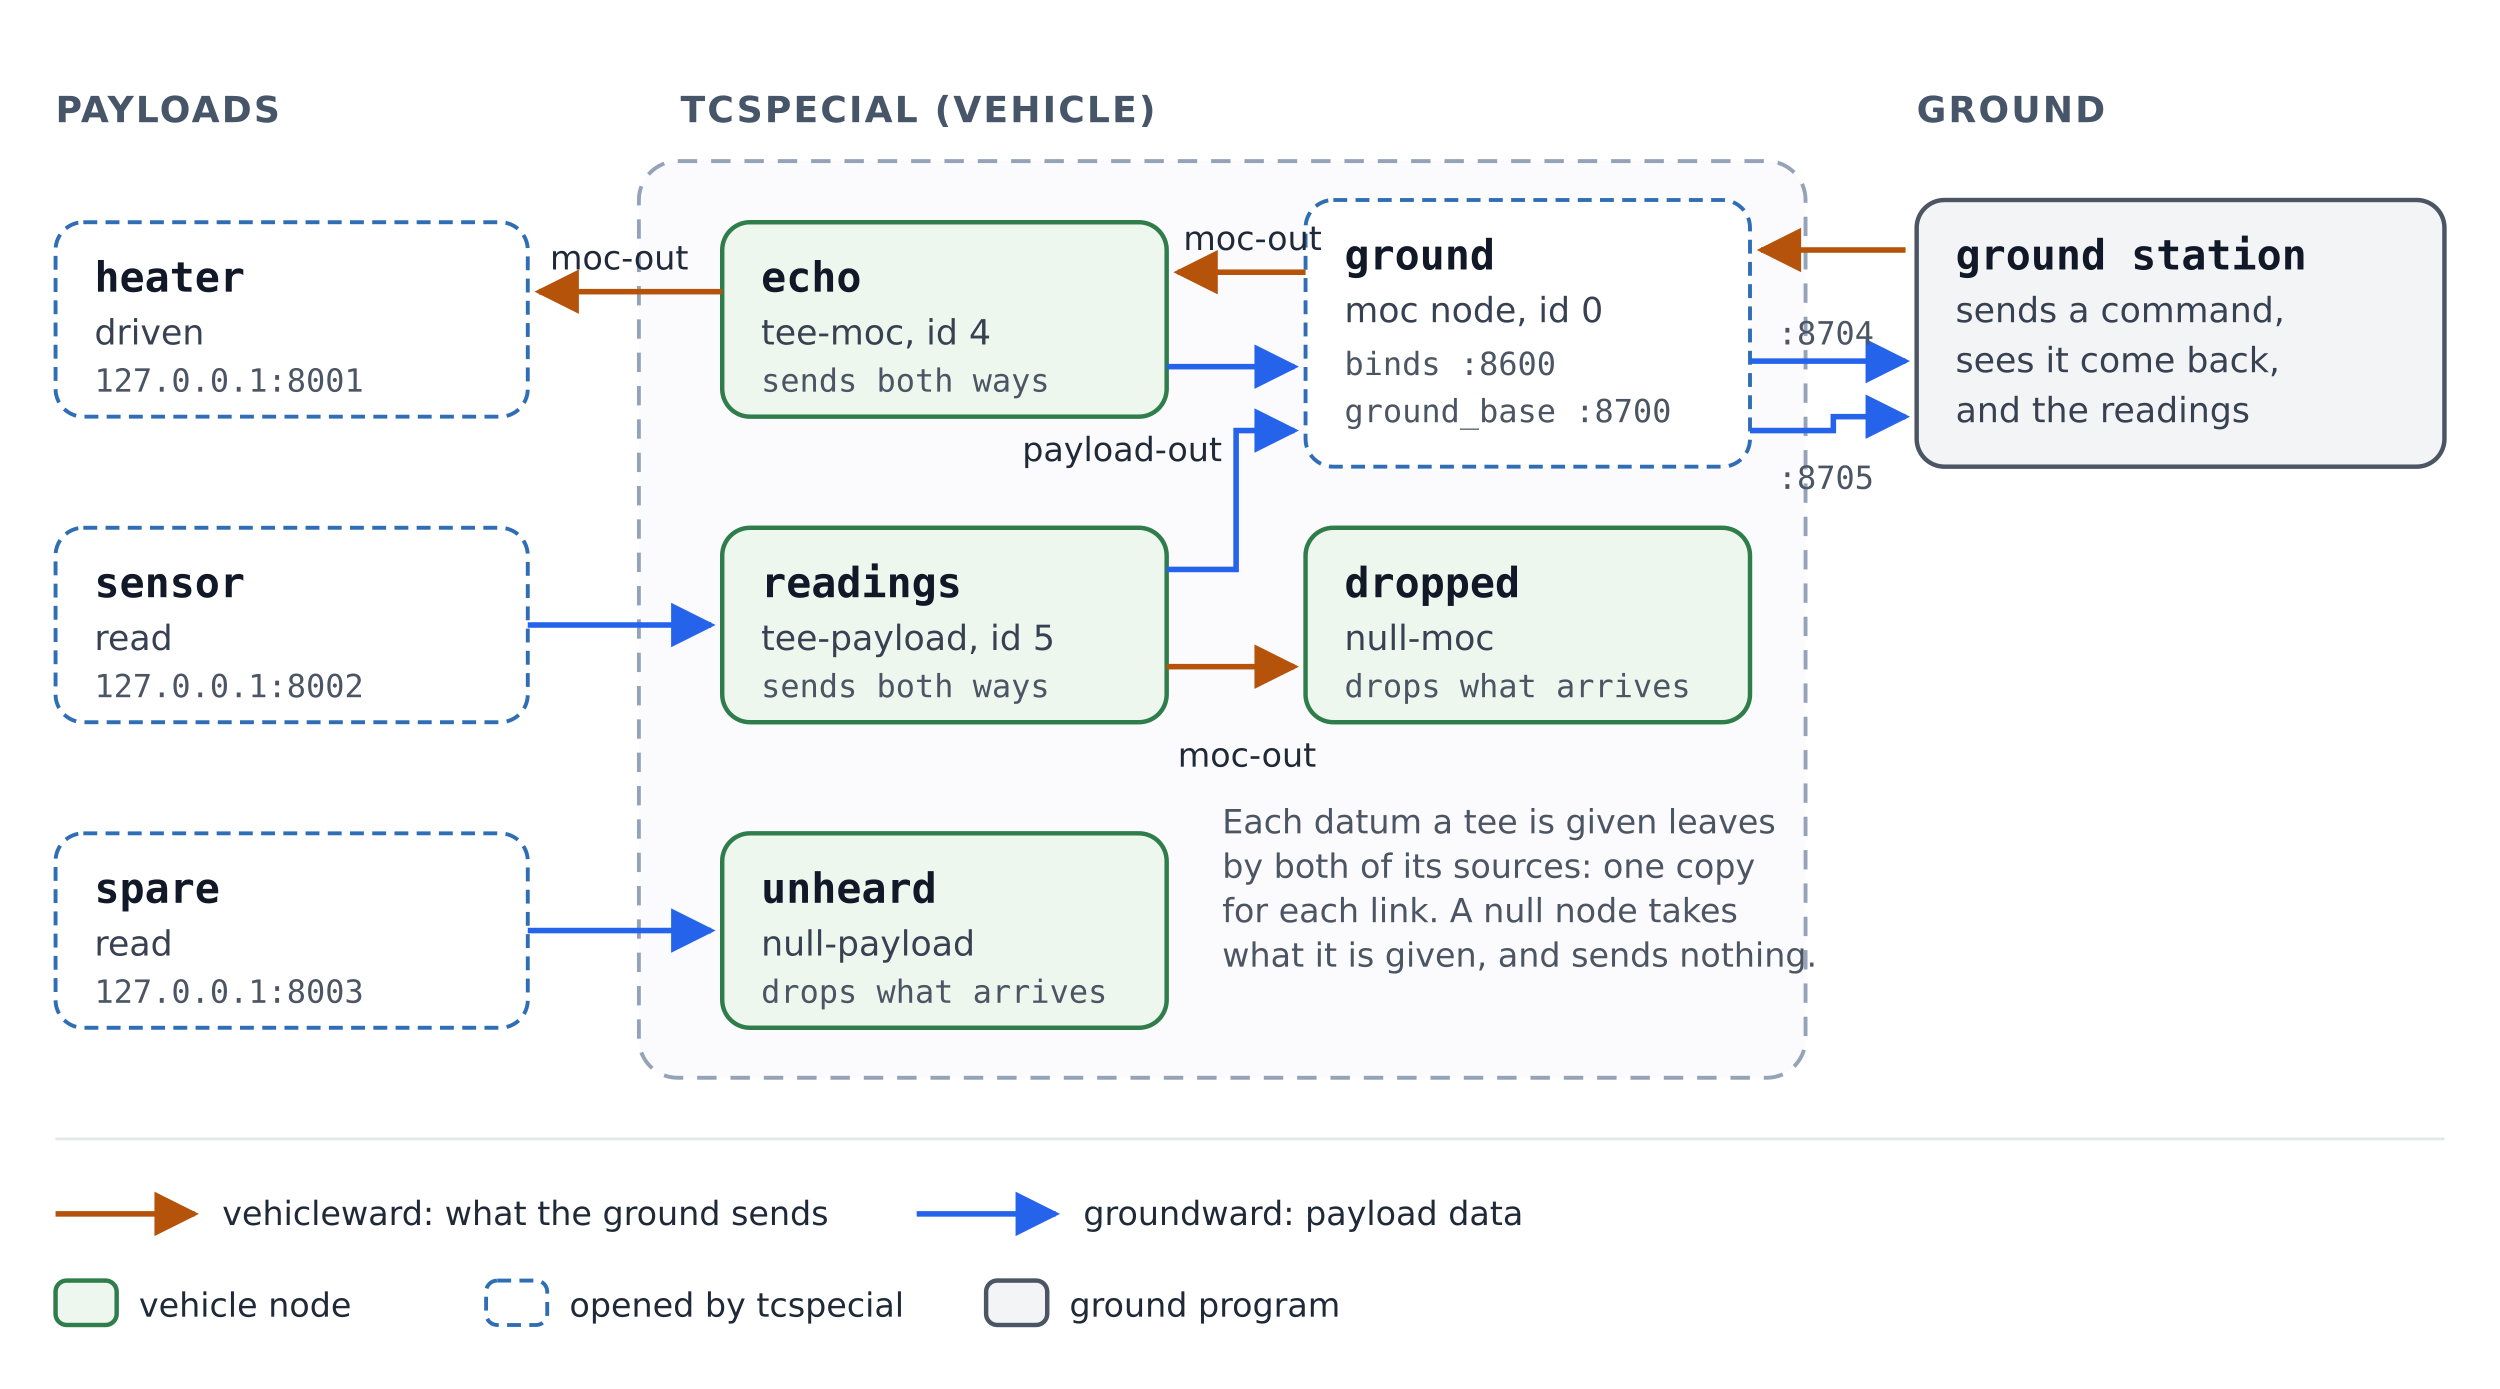
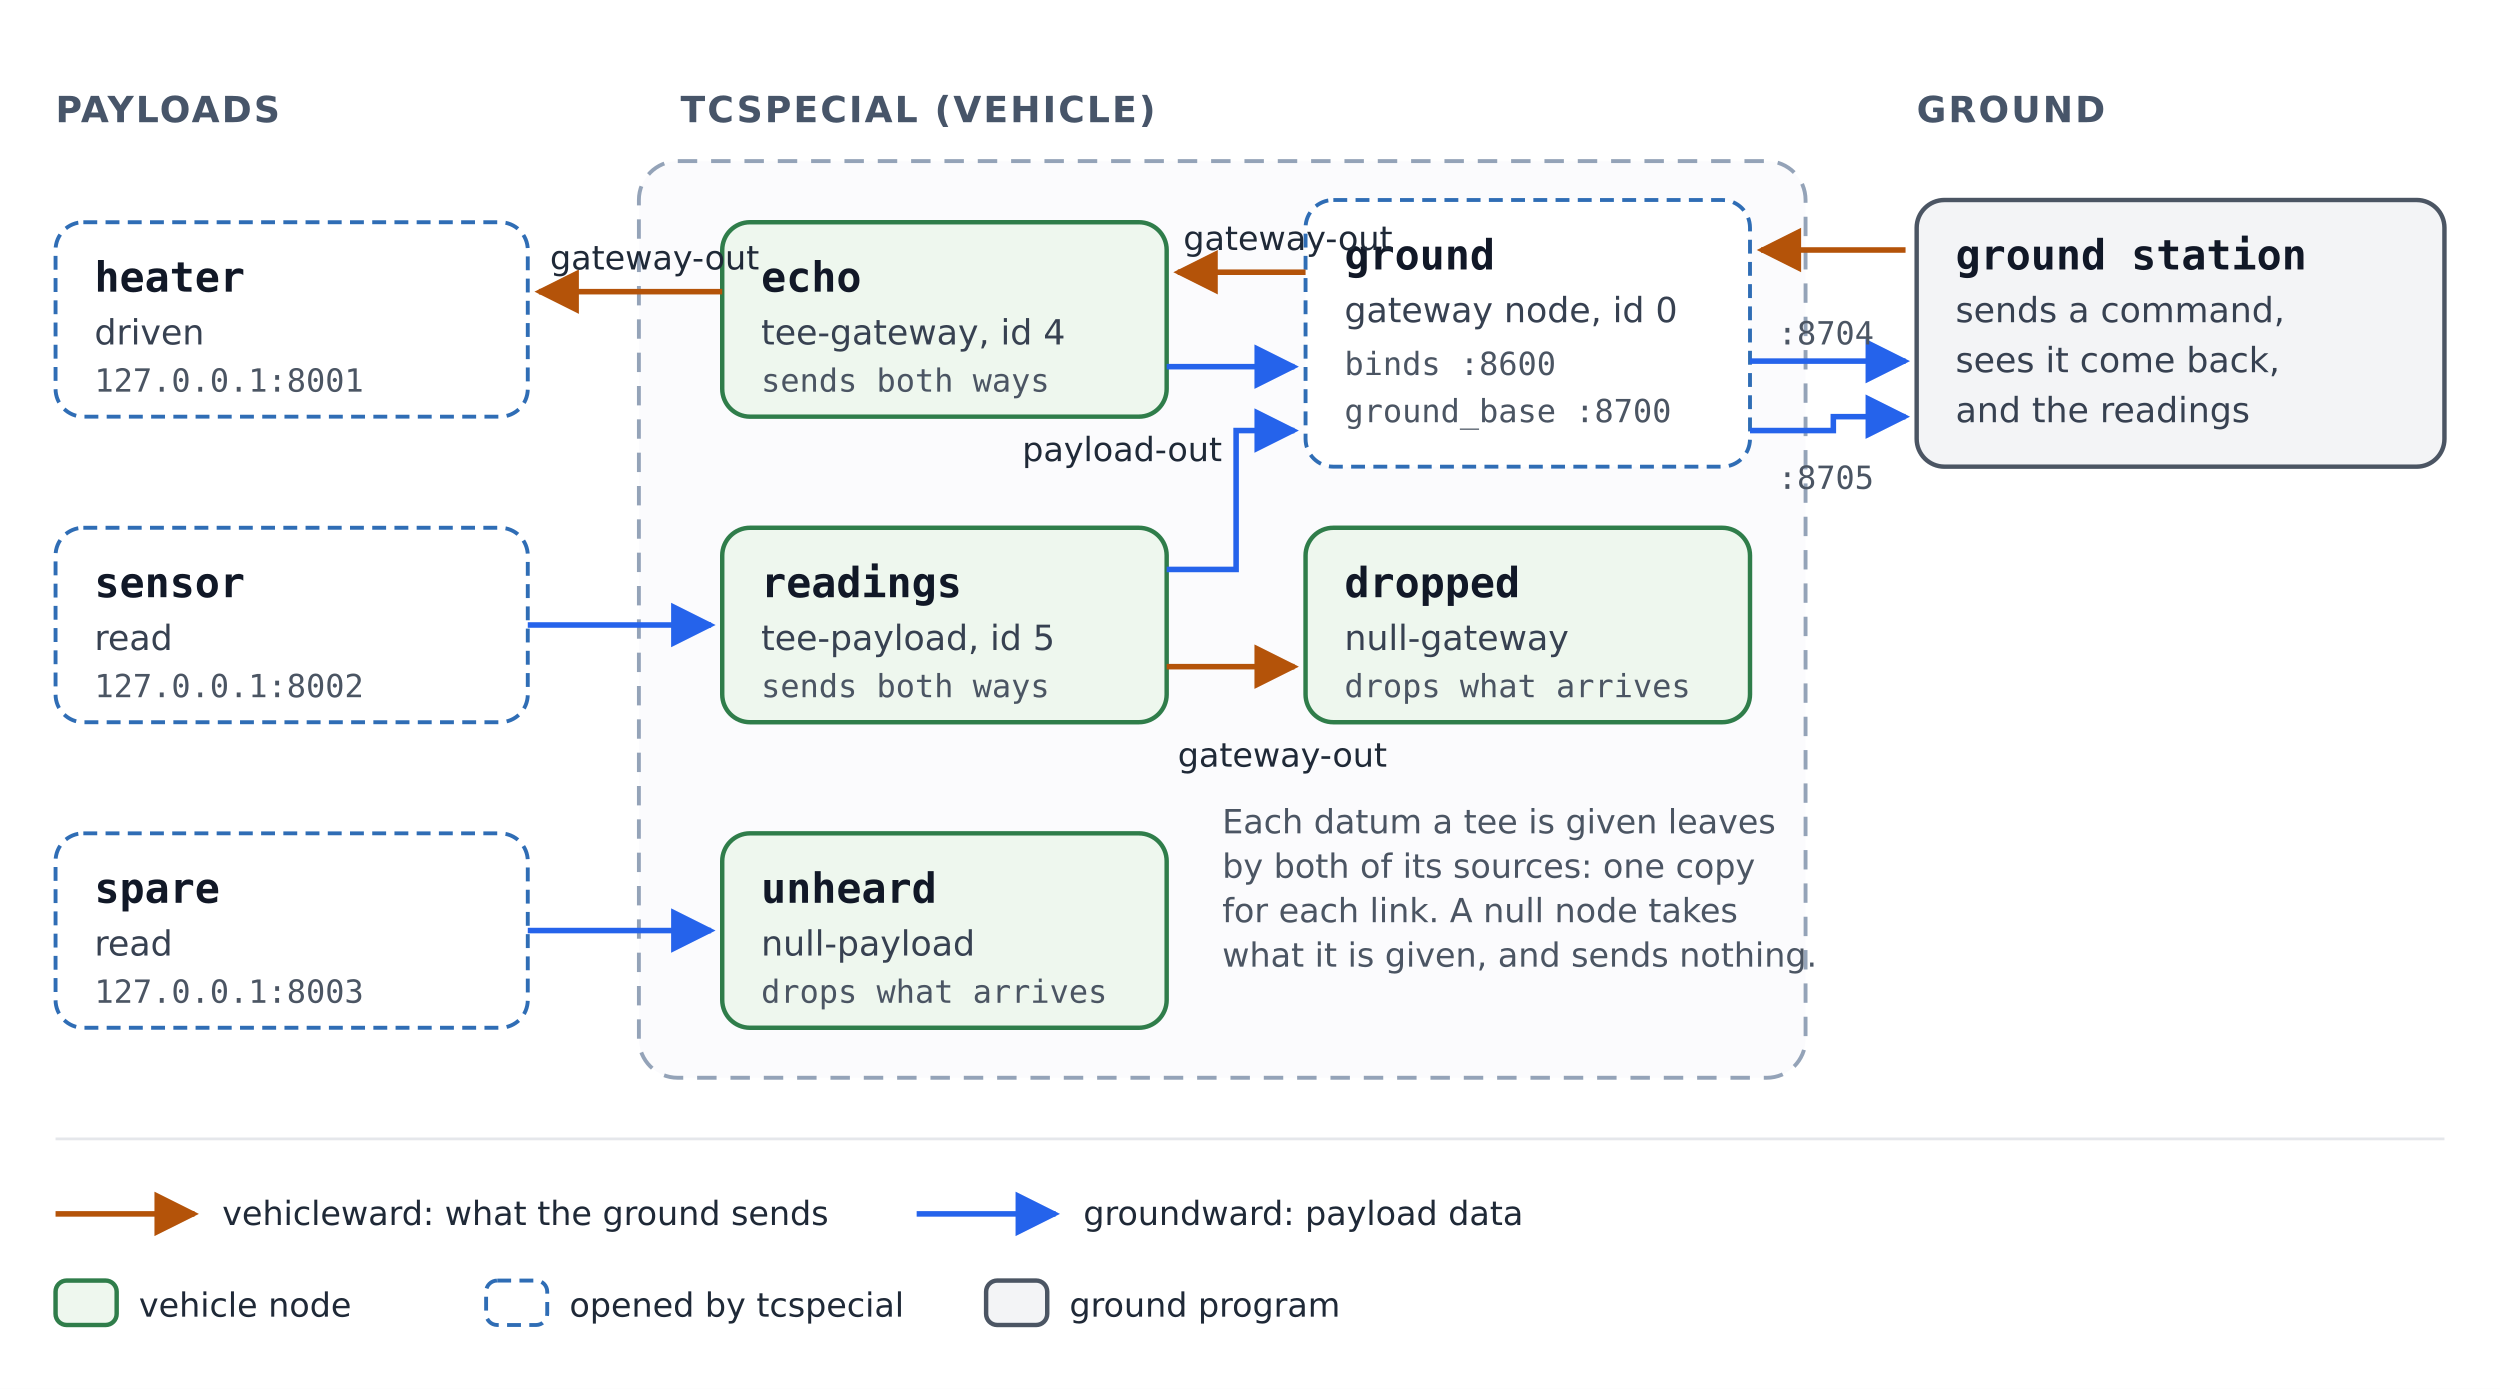
<svg xmlns="http://www.w3.org/2000/svg" width="900" height="500" viewBox="0 0 900 500" role="img" aria-labelledby="title desc">
  <defs>
    <style>
      text { font-family: "DejaVu Sans", Helvetica, Arial, sans-serif; fill: #111827; }
      .name { font-family: "DejaVu Sans Mono", Menlo, Consolas, monospace; font-size: 15px; font-weight: bold; }
      .kind { font-size: 12.5px; fill: #374151; }
      .detail { font-family: "DejaVu Sans Mono", Menlo, Consolas, monospace; font-size: 11.5px; fill: #4b5563; }
      .heading { font-size: 13px; font-weight: bold; fill: #475569; letter-spacing: 0.06em; }
      .label { font-size: 12px; fill: #1f2937; }
      .note { font-size: 12px; fill: #4b5563; }
      .vehicle { fill: #eef7ee; stroke: #2f7d4a; stroke-width: 1.6; }
      .socket { fill: #ffffff; stroke: #2f6db5; stroke-width: 1.4; stroke-dasharray: 5 3; }
      .ground { fill: #f3f4f6; stroke: #4b5563; stroke-width: 1.6; }
      .boundary { fill: #fbfbfd; stroke: #94a3b8; stroke-width: 1.4; stroke-dasharray: 7 5; }
      .up { fill: none; stroke: #b45309; stroke-width: 2; }
      .down { fill: none; stroke: #2563eb; stroke-width: 2; }
    </style>
    <marker id="arrow-amber" viewBox="0 0 10 10" refX="9" refY="5" markerWidth="8" markerHeight="8" orient="auto-start-reverse">
      <path d="M0,0 L10,5 L0,10 z" fill="#b45309" />
    </marker>
    <marker id="arrow-blue" viewBox="0 0 10 10" refX="9" refY="5" markerWidth="8" markerHeight="8" orient="auto-start-reverse">
      <path d="M0,0 L10,5 L0,10 z" fill="#2563eb" />
    </marker>
  </defs>
  <rect width="900" height="500" fill="#ffffff" />
  <text class="heading" x="20" y="44">PAYLOADS</text>
  <text class="heading" x="245" y="44">TCSPECIAL (VEHICLE)</text>
  <text class="heading" x="690" y="44">GROUND</text>
  <rect class="boundary" x="230" y="58" width="420" height="330" rx="14" />
  <rect class="socket" x="20" y="80" width="170" height="70" rx="10" />
  <text class="name" x="34" y="105">heater</text>
  <text class="kind" x="34" y="124">driven</text>
  <text class="detail" x="34" y="141">127.0.0.1:8001</text>
  <rect class="socket" x="20" y="190" width="170" height="70" rx="10" />
  <text class="name" x="34" y="215">sensor</text>
  <text class="kind" x="34" y="234">read</text>
  <text class="detail" x="34" y="251">127.0.0.1:8002</text>
  <rect class="socket" x="20" y="300" width="170" height="70" rx="10" />
  <text class="name" x="34" y="325">spare</text>
  <text class="kind" x="34" y="344">read</text>
  <text class="detail" x="34" y="361">127.0.0.1:8003</text>
  <rect class="vehicle" x="260" y="80" width="160" height="70" rx="10" />
  <text class="name" x="274" y="105">echo</text>
-   <text class="kind" x="274" y="124">tee-moc, id 4</text>
+   <text class="kind" x="274" y="124">tee-gateway, id 4</text>
  <text class="detail" x="274" y="141">sends both ways</text>
  <rect class="vehicle" x="260" y="190" width="160" height="70" rx="10" />
  <text class="name" x="274" y="215">readings</text>
  <text class="kind" x="274" y="234">tee-payload, id 5</text>
  <text class="detail" x="274" y="251">sends both ways</text>
  <rect class="vehicle" x="470" y="190" width="160" height="70" rx="10" />
  <text class="name" x="484" y="215">dropped</text>
-   <text class="kind" x="484" y="234">null-moc</text>
+   <text class="kind" x="484" y="234">null-gateway</text>
  <text class="detail" x="484" y="251">drops what arrives</text>
  <rect class="vehicle" x="260" y="300" width="160" height="70" rx="10" />
  <text class="name" x="274" y="325">unheard</text>
  <text class="kind" x="274" y="344">null-payload</text>
  <text class="detail" x="274" y="361">drops what arrives</text>
  <rect class="socket" x="470" y="72" width="160" height="96" rx="10" />
  <text class="name" x="484" y="97">ground</text>
-   <text class="kind" x="484" y="116">moc node, id 0</text>
+   <text class="kind" x="484" y="116">gateway node, id 0</text>
  <text class="detail" x="484" y="135">binds :8600</text>
  <text class="detail" x="484" y="152">ground_base :8700</text>
  <rect class="ground" x="690" y="72" width="190" height="96" rx="10" />
  <text class="name" x="704" y="97">ground station</text>
  <text class="kind" x="704" y="116">sends a command,</text>
  <text class="kind" x="704" y="134">sees it come back,</text>
  <text class="kind" x="704" y="152">and the readings</text>
  <path class="up" d="M686,90 L634,90" marker-end="url(#arrow-amber)" />
  <path class="up" d="M470,98 L424,98" marker-end="url(#arrow-amber)" />
-   <text class="label" x="426" y="90">moc-out</text>
+   <text class="label" x="426" y="90">gateway-out</text>
  <path class="up" d="M260,105 L194,105" marker-end="url(#arrow-amber)" />
-   <text class="label" x="198" y="97">moc-out</text>
+   <text class="label" x="198" y="97">gateway-out</text>
  <path class="down" d="M420,132 L466,132" marker-end="url(#arrow-blue)" />
  <text class="label" x="368" y="166">payload-out</text>
  <path class="down" d="M630,130 L686,130" marker-end="url(#arrow-blue)" />
  <text class="detail" x="640" y="124">:8704</text>
  <path class="down" d="M190,225 L256,225" marker-end="url(#arrow-blue)" />
  <path class="down" d="M420,205 L445,205 L445,155 L466,155" marker-end="url(#arrow-blue)" />
  <path class="down" d="M630,155 L660,155 L660,150 L686,150" marker-end="url(#arrow-blue)" />
  <text class="detail" x="640" y="176">:8705</text>
  <path class="up" d="M420,240 L466,240" marker-end="url(#arrow-amber)" />
-   <text class="label" x="424" y="276">moc-out</text>
+   <text class="label" x="424" y="276">gateway-out</text>
  <path class="down" d="M190,335 L256,335" marker-end="url(#arrow-blue)" />
  <text class="note" x="440" y="300">Each datum a tee is given leaves</text>
  <text class="note" x="440" y="316">by both of its sources: one copy</text>
  <text class="note" x="440" y="332">for each link. A null node takes</text>
  <text class="note" x="440" y="348">what it is given, and sends nothing.</text>
  <line x1="20" y1="410" x2="880" y2="410" stroke="#e5e7eb" stroke-width="1" />
  <path class="up" d="M20,437 L70,437" marker-end="url(#arrow-amber)" />
  <text class="label" x="80" y="441">vehicleward: what the ground sends</text>
  <path class="down" d="M330,437 L380,437" marker-end="url(#arrow-blue)" />
  <text class="label" x="390" y="441">groundward: payload data</text>
  <rect class="vehicle" x="20" y="461" width="22" height="16" rx="4" />
  <text class="label" x="50" y="474">vehicle node</text>
  <rect class="socket" x="175" y="461" width="22" height="16" rx="4" />
  <text class="label" x="205" y="474">opened by tcspecial</text>
  <rect class="ground" x="355" y="461" width="22" height="16" rx="4" />
  <text class="label" x="385" y="474">ground program</text>
</svg>
